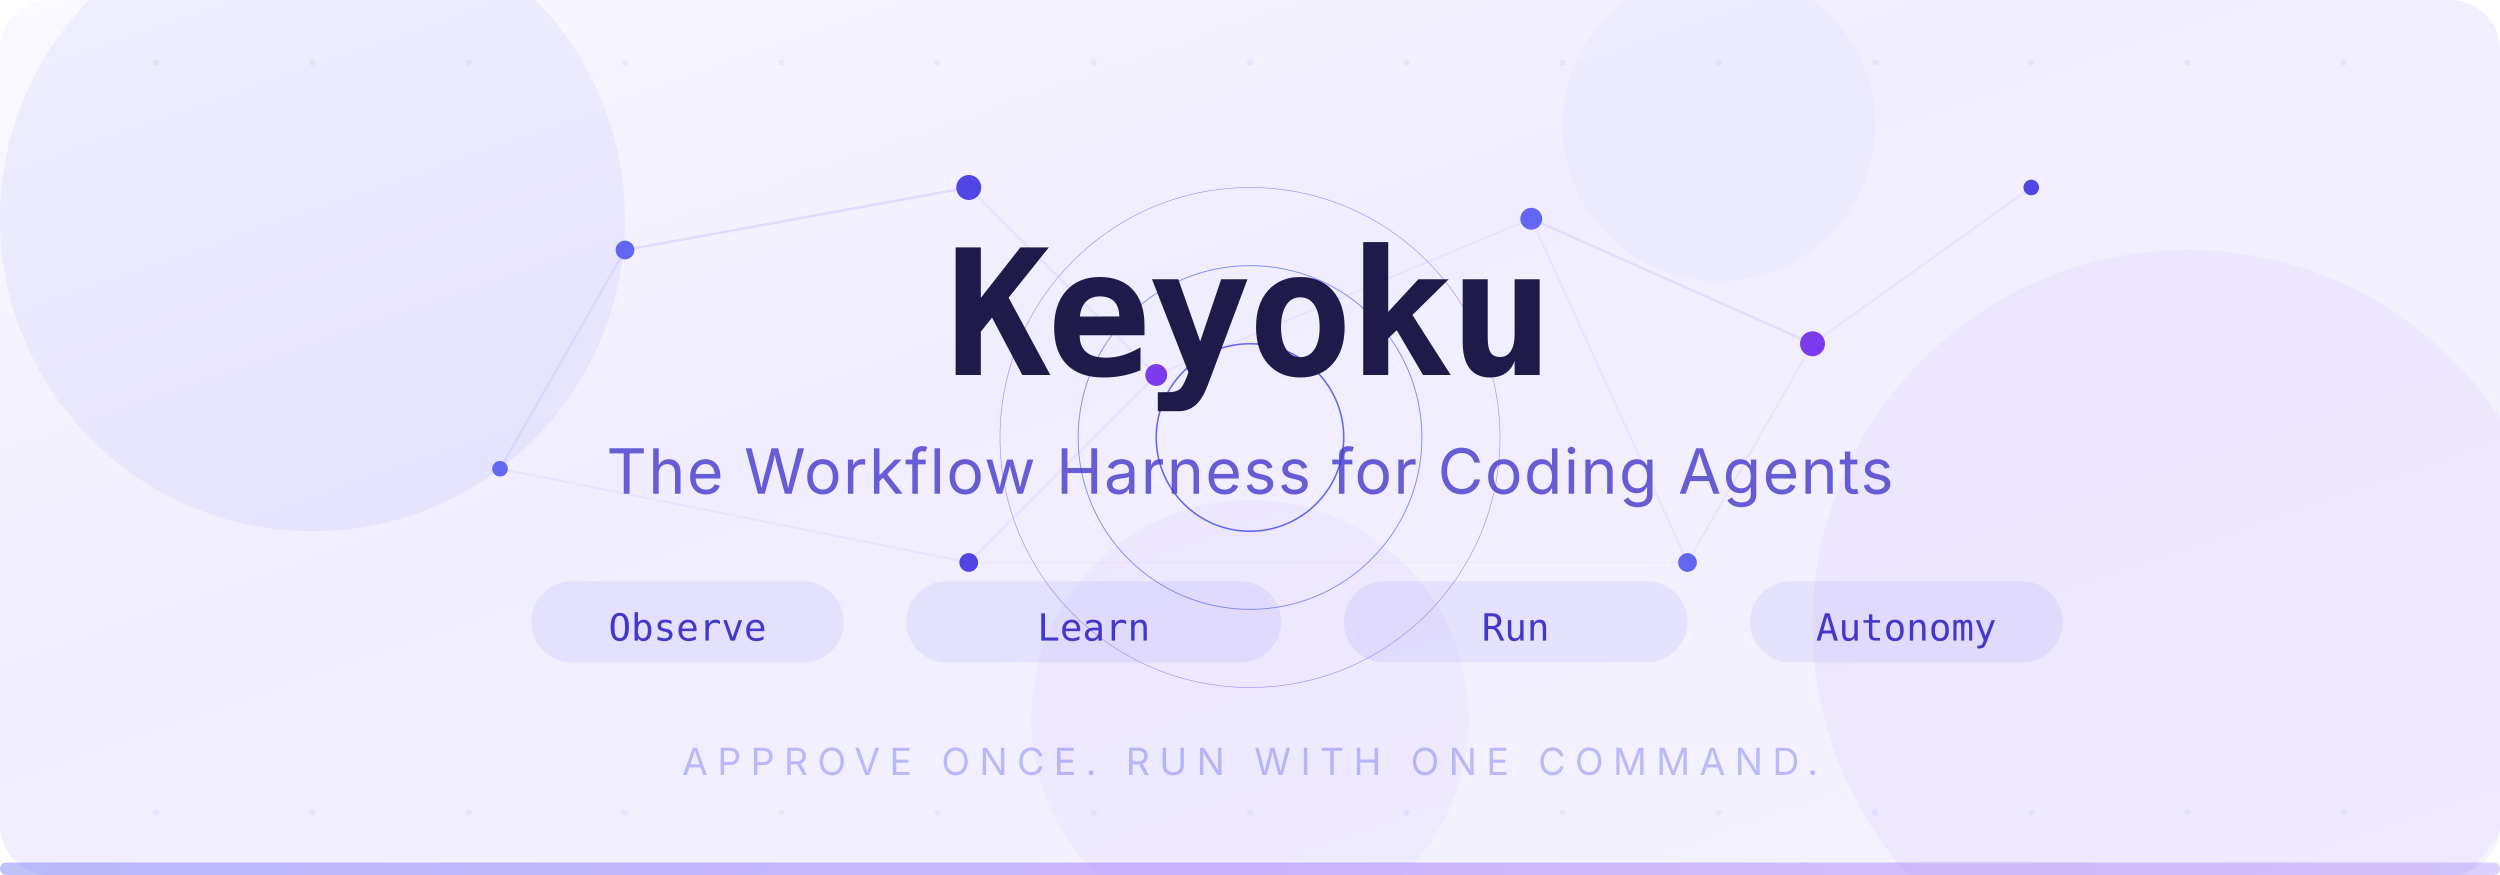
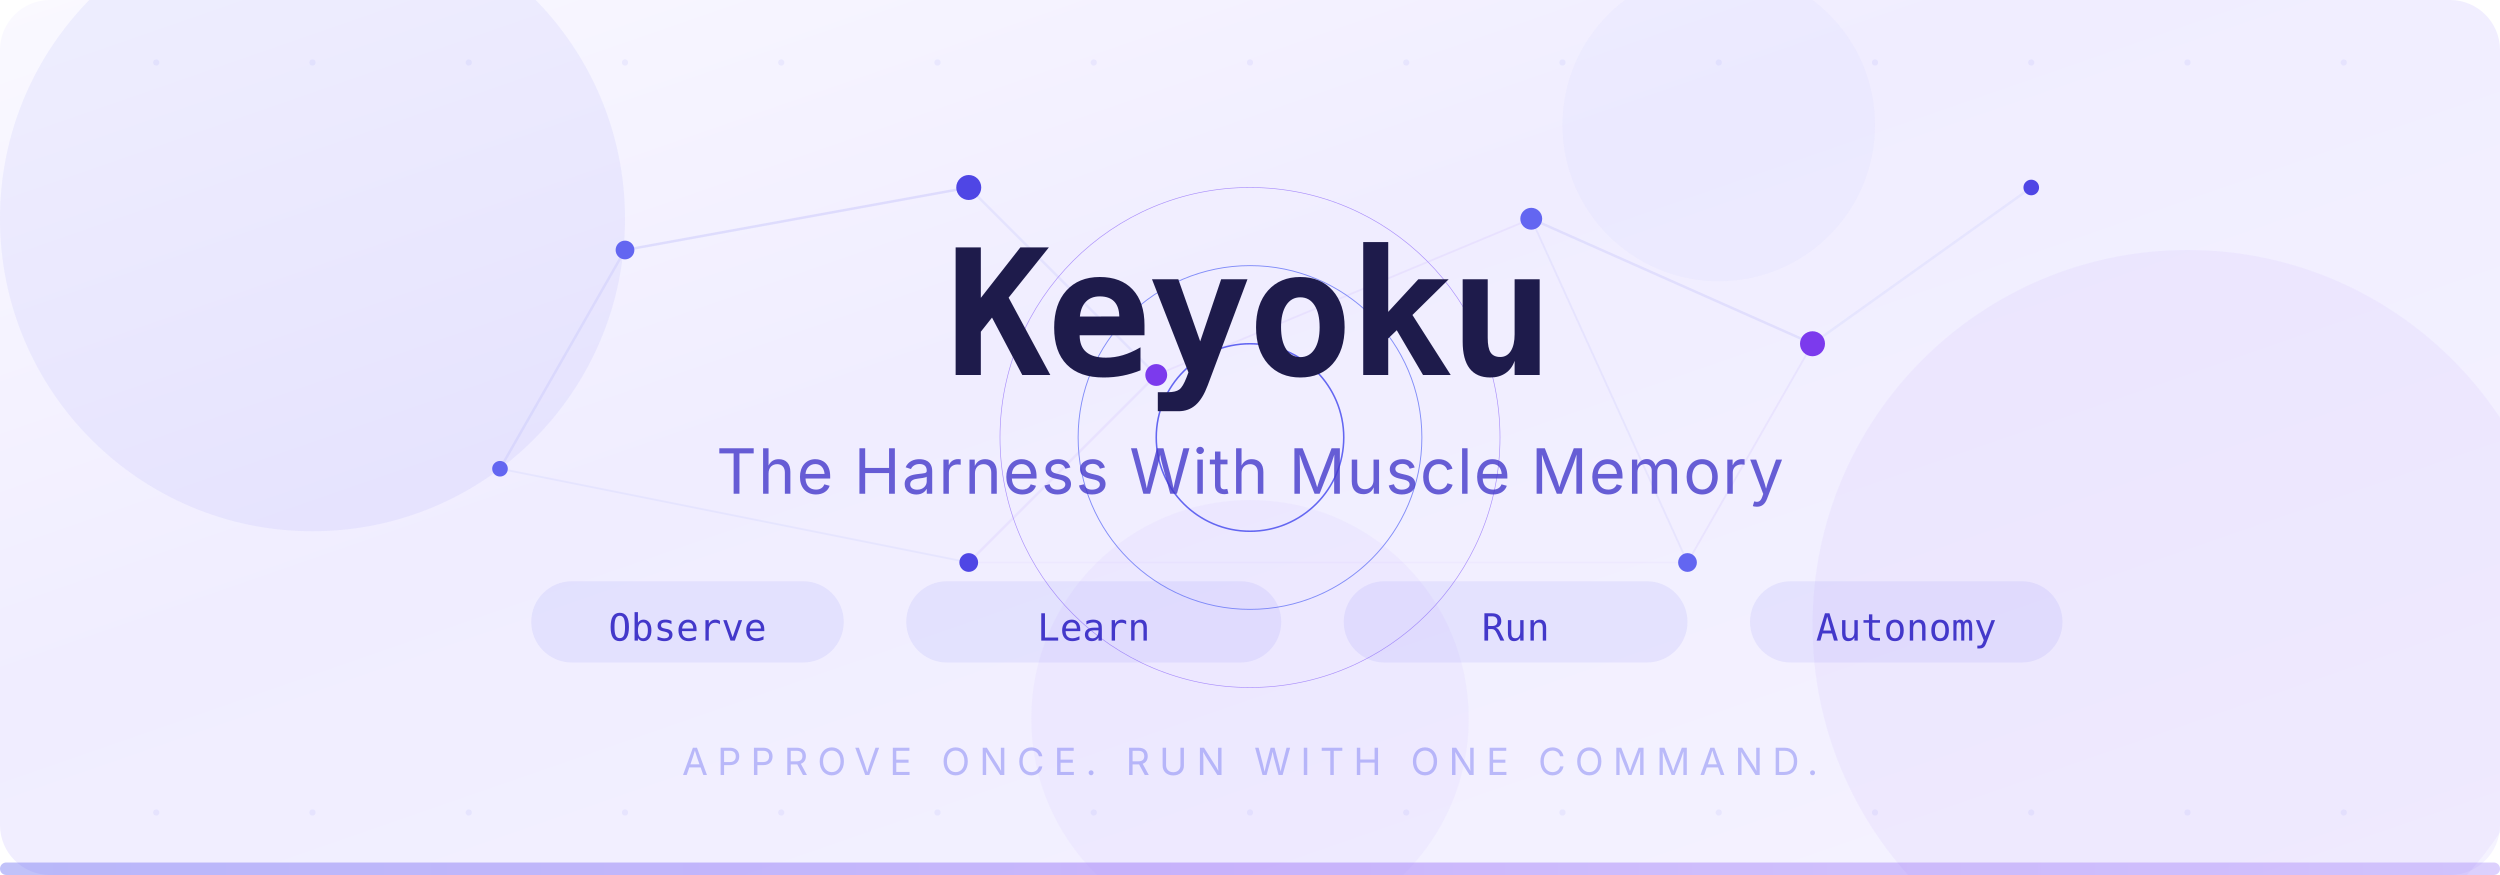
<svg xmlns="http://www.w3.org/2000/svg" width="800" height="280" viewBox="0 0 800 280">
  <defs>
    <linearGradient id="bg" x1="0%" y1="0%" x2="100%" y2="100%">
      <stop offset="0%" style="stop-color:#faf9ff;stop-opacity:1" />
      <stop offset="40%" style="stop-color:#f0edff;stop-opacity:1" />
      <stop offset="100%" style="stop-color:#f5f3ff;stop-opacity:1" />
    </linearGradient>
    <linearGradient id="accent" x1="0%" y1="0%" x2="100%" y2="0%">
      <stop offset="0%" style="stop-color:#6366f1;stop-opacity:1" />
      <stop offset="50%" style="stop-color:#8b5cf6;stop-opacity:1" />
      <stop offset="100%" style="stop-color:#a78bfa;stop-opacity:1" />
    </linearGradient>
  </defs>
  <style>
    .orb1 { animation: float1 8s ease-in-out infinite; }
    .orb2 { animation: float2 10s ease-in-out infinite; }
    .orb3 { animation: float3 7s ease-in-out infinite; }
    .orb4 { animation: float4 9s ease-in-out infinite; }
    .pulse { animation: pulse 4s ease-in-out infinite; }
    .pulse2 { animation: pulse 4s ease-in-out infinite; animation-delay: 2s; }
    .particle { animation: drift 14s linear infinite; }
    .signal { animation: signalPulse 3s ease-in-out infinite; }
    .conn { animation: connFade 5s ease-in-out infinite; }
    @keyframes float1 {
      0%, 100% { transform: translate(0, 0); opacity: 0.08; }
      50% { transform: translate(15px, -10px); opacity: 0.15; }
    }
    @keyframes float2 {
      0%, 100% { transform: translate(0, 0); opacity: 0.06; }
      50% { transform: translate(-12px, 8px); opacity: 0.12; }
    }
    @keyframes float3 {
      0%, 100% { transform: translate(0, 0); opacity: 0.07; }
      50% { transform: translate(8px, -12px); opacity: 0.14; }
    }
    @keyframes float4 {
      0%, 100% { transform: translate(0, 0); opacity: 0.05; }
      50% { transform: translate(-6px, 6px); opacity: 0.1; }
    }
    @keyframes pulse {
      0%, 100% { opacity: 0.4; r: 3; }
      50% { opacity: 0.9; r: 4.5; }
    }
    @keyframes signalPulse {
      0%, 100% { opacity: 0.06; }
      50% { opacity: 0.2; }
    }
    @keyframes drift {
      0% { transform: translateX(-40px); opacity: 0; }
      8% { opacity: 0.4; }
      92% { opacity: 0.4; }
      100% { transform: translateX(840px); opacity: 0; }
    }
    @keyframes connFade {
      0%, 100% { opacity: 0.08; }
      50% { opacity: 0.2; }
    }
  </style>
  <rect width="800" height="280" rx="16" fill="url(#bg)" />
  <rect x="0" y="276" width="800" height="4" rx="2" fill="url(#accent)" opacity="0.4" />
  <circle class="orb1" cx="100" cy="70" r="100" fill="#6366f1" opacity="0.08" />
  <circle class="orb2" cx="700" cy="200" r="120" fill="#8b5cf6" opacity="0.06" />
  <circle class="orb3" cx="400" cy="230" r="70" fill="#a78bfa" opacity="0.07" />
  <circle class="orb4" cx="550" cy="40" r="50" fill="#818cf8" opacity="0.05" />
  <g class="conn">
    <line x1="200" y1="80" x2="310" y2="60" stroke="#6366f1" stroke-width="0.8" opacity="0.15" />
    <line x1="310" y1="60" x2="370" y2="120" stroke="#818cf8" stroke-width="0.8" opacity="0.12" />
    <line x1="200" y1="80" x2="160" y2="150" stroke="#6366f1" stroke-width="0.8" opacity="0.1" />
    <line x1="370" y1="120" x2="310" y2="180" stroke="#a78bfa" stroke-width="0.8" opacity="0.12" />
    <line x1="160" y1="150" x2="310" y2="180" stroke="#818cf8" stroke-width="0.6" opacity="0.1" />
    <line x1="490" y1="70" x2="580" y2="110" stroke="#6366f1" stroke-width="0.8" opacity="0.12" />
    <line x1="580" y1="110" x2="650" y2="60" stroke="#818cf8" stroke-width="0.8" opacity="0.1" />
    <line x1="580" y1="110" x2="540" y2="180" stroke="#a78bfa" stroke-width="0.6" opacity="0.12" />
    <line x1="490" y1="70" x2="540" y2="180" stroke="#6366f1" stroke-width="0.6" opacity="0.08" />
    <line x1="370" y1="120" x2="490" y2="70" stroke="#8b5cf6" stroke-width="0.6" opacity="0.08" />
    <line x1="310" y1="180" x2="540" y2="180" stroke="#a78bfa" stroke-width="0.5" opacity="0.06" />
  </g>
  <circle class="pulse" cx="200" cy="80" r="3" fill="#6366f1" />
  <circle class="pulse2" cx="310" cy="60" r="4" fill="#4f46e5" />
  <circle class="pulse" cx="370" cy="120" r="3.5" fill="#7c3aed" style="animation-delay: 1s" />
  <circle class="pulse2" cx="160" cy="150" r="2.5" fill="#6366f1" style="animation-delay: 0.5s" />
  <circle class="pulse" cx="310" cy="180" r="3" fill="#4f46e5" style="animation-delay: 3s" />
  <circle class="pulse2" cx="490" cy="70" r="3.5" fill="#6366f1" style="animation-delay: 1.5s" />
  <circle class="pulse" cx="580" cy="110" r="4" fill="#7c3aed" style="animation-delay: 2.5s" />
  <circle class="pulse2" cx="650" cy="60" r="2.5" fill="#4f46e5" style="animation-delay: 0.8s" />
  <circle class="pulse" cx="540" cy="180" r="3" fill="#6366f1" style="animation-delay: 3.5s" />
  <circle class="signal" cx="400" cy="140" r="30" fill="none" stroke="#6366f1" stroke-width="0.5" />
  <circle class="signal" cx="400" cy="140" r="55" fill="none" stroke="#818cf8" stroke-width="0.3" style="animation-delay: 1s" />
  <circle class="signal" cx="400" cy="140" r="80" fill="none" stroke="#a78bfa" stroke-width="0.2" style="animation-delay: 2s" />
  <circle class="particle" cx="0" cy="90" r="1.5" fill="#6366f1" opacity="0" />
  <circle class="particle" cx="0" cy="190" r="1" fill="#7c3aed" opacity="0" style="animation-delay: 5s" />
  <circle class="particle" cx="0" cy="140" r="1.2" fill="#4f46e5" opacity="0" style="animation-delay: 9s" />
  <g opacity="0.08">
    <circle cx="50" cy="20" r="1" fill="#6366f1" />
    <circle cx="100" cy="20" r="1" fill="#6366f1" />
    <circle cx="150" cy="20" r="1" fill="#6366f1" />
    <circle cx="200" cy="20" r="1" fill="#6366f1" />
    <circle cx="250" cy="20" r="1" fill="#6366f1" />
    <circle cx="300" cy="20" r="1" fill="#6366f1" />
    <circle cx="350" cy="20" r="1" fill="#6366f1" />
    <circle cx="400" cy="20" r="1" fill="#6366f1" />
    <circle cx="450" cy="20" r="1" fill="#6366f1" />
    <circle cx="500" cy="20" r="1" fill="#6366f1" />
    <circle cx="550" cy="20" r="1" fill="#6366f1" />
    <circle cx="600" cy="20" r="1" fill="#6366f1" />
    <circle cx="650" cy="20" r="1" fill="#6366f1" />
    <circle cx="700" cy="20" r="1" fill="#6366f1" />
    <circle cx="750" cy="20" r="1" fill="#6366f1" />
    <circle cx="50" cy="260" r="1" fill="#6366f1" />
    <circle cx="100" cy="260" r="1" fill="#6366f1" />
    <circle cx="150" cy="260" r="1" fill="#6366f1" />
    <circle cx="200" cy="260" r="1" fill="#6366f1" />
    <circle cx="250" cy="260" r="1" fill="#6366f1" />
    <circle cx="300" cy="260" r="1" fill="#6366f1" />
    <circle cx="350" cy="260" r="1" fill="#6366f1" />
    <circle cx="400" cy="260" r="1" fill="#6366f1" />
    <circle cx="450" cy="260" r="1" fill="#6366f1" />
    <circle cx="500" cy="260" r="1" fill="#6366f1" />
    <circle cx="550" cy="260" r="1" fill="#6366f1" />
    <circle cx="600" cy="260" r="1" fill="#6366f1" />
    <circle cx="650" cy="260" r="1" fill="#6366f1" />
    <circle cx="700" cy="260" r="1" fill="#6366f1" />
    <circle cx="750" cy="260" r="1" fill="#6366f1" />
  </g>
  <text x="400" y="120" font-family="ui-monospace, 'SF Mono', 'Cascadia Code', 'Fira Code', Menlo, monospace" font-size="56" font-weight="700" fill="#1e1b4b" text-anchor="middle" letter-spacing="-1.5">
    Keyoku
  </text>
  <text x="400" y="158" font-family="ui-sans-serif, system-ui, -apple-system, 'Segoe UI', sans-serif" font-size="20" fill="#4338ca" text-anchor="middle" letter-spacing="0.5" opacity="0.8">
-     The Workflow Harness for Coding Agents
+     The Harness With Muscle Memory
  </text>
  <g transform="translate(400, 200)" text-anchor="middle">
    <rect x="-230" y="-14" width="100" height="26" rx="13" fill="#6366f1" opacity="0.1" />
    <text x="-180" y="5" font-family="ui-monospace, monospace" font-size="12" fill="#4338ca">Observe</text>
    <rect x="-110" y="-14" width="120" height="26" rx="13" fill="#6366f1" opacity="0.1" />
    <text x="-50" y="5" font-family="ui-monospace, monospace" font-size="12" fill="#4338ca">Learn</text>
    <rect x="30" y="-14" width="110" height="26" rx="13" fill="#6366f1" opacity="0.1" />
    <text x="85" y="5" font-family="ui-monospace, monospace" font-size="12" fill="#4338ca">Run</text>
    <rect x="160" y="-14" width="100" height="26" rx="13" fill="#6366f1" opacity="0.1" />
    <text x="210" y="5" font-family="ui-monospace, monospace" font-size="12" fill="#4338ca">Autonomy</text>
  </g>
  <text x="400" y="248" font-family="ui-sans-serif, system-ui, -apple-system, 'Segoe UI', sans-serif" font-size="12" fill="#6366f1" text-anchor="middle" letter-spacing="3" opacity="0.4">
    APPROVE ONCE. RUN WITH ONE COMMAND.
  </text>
</svg>
